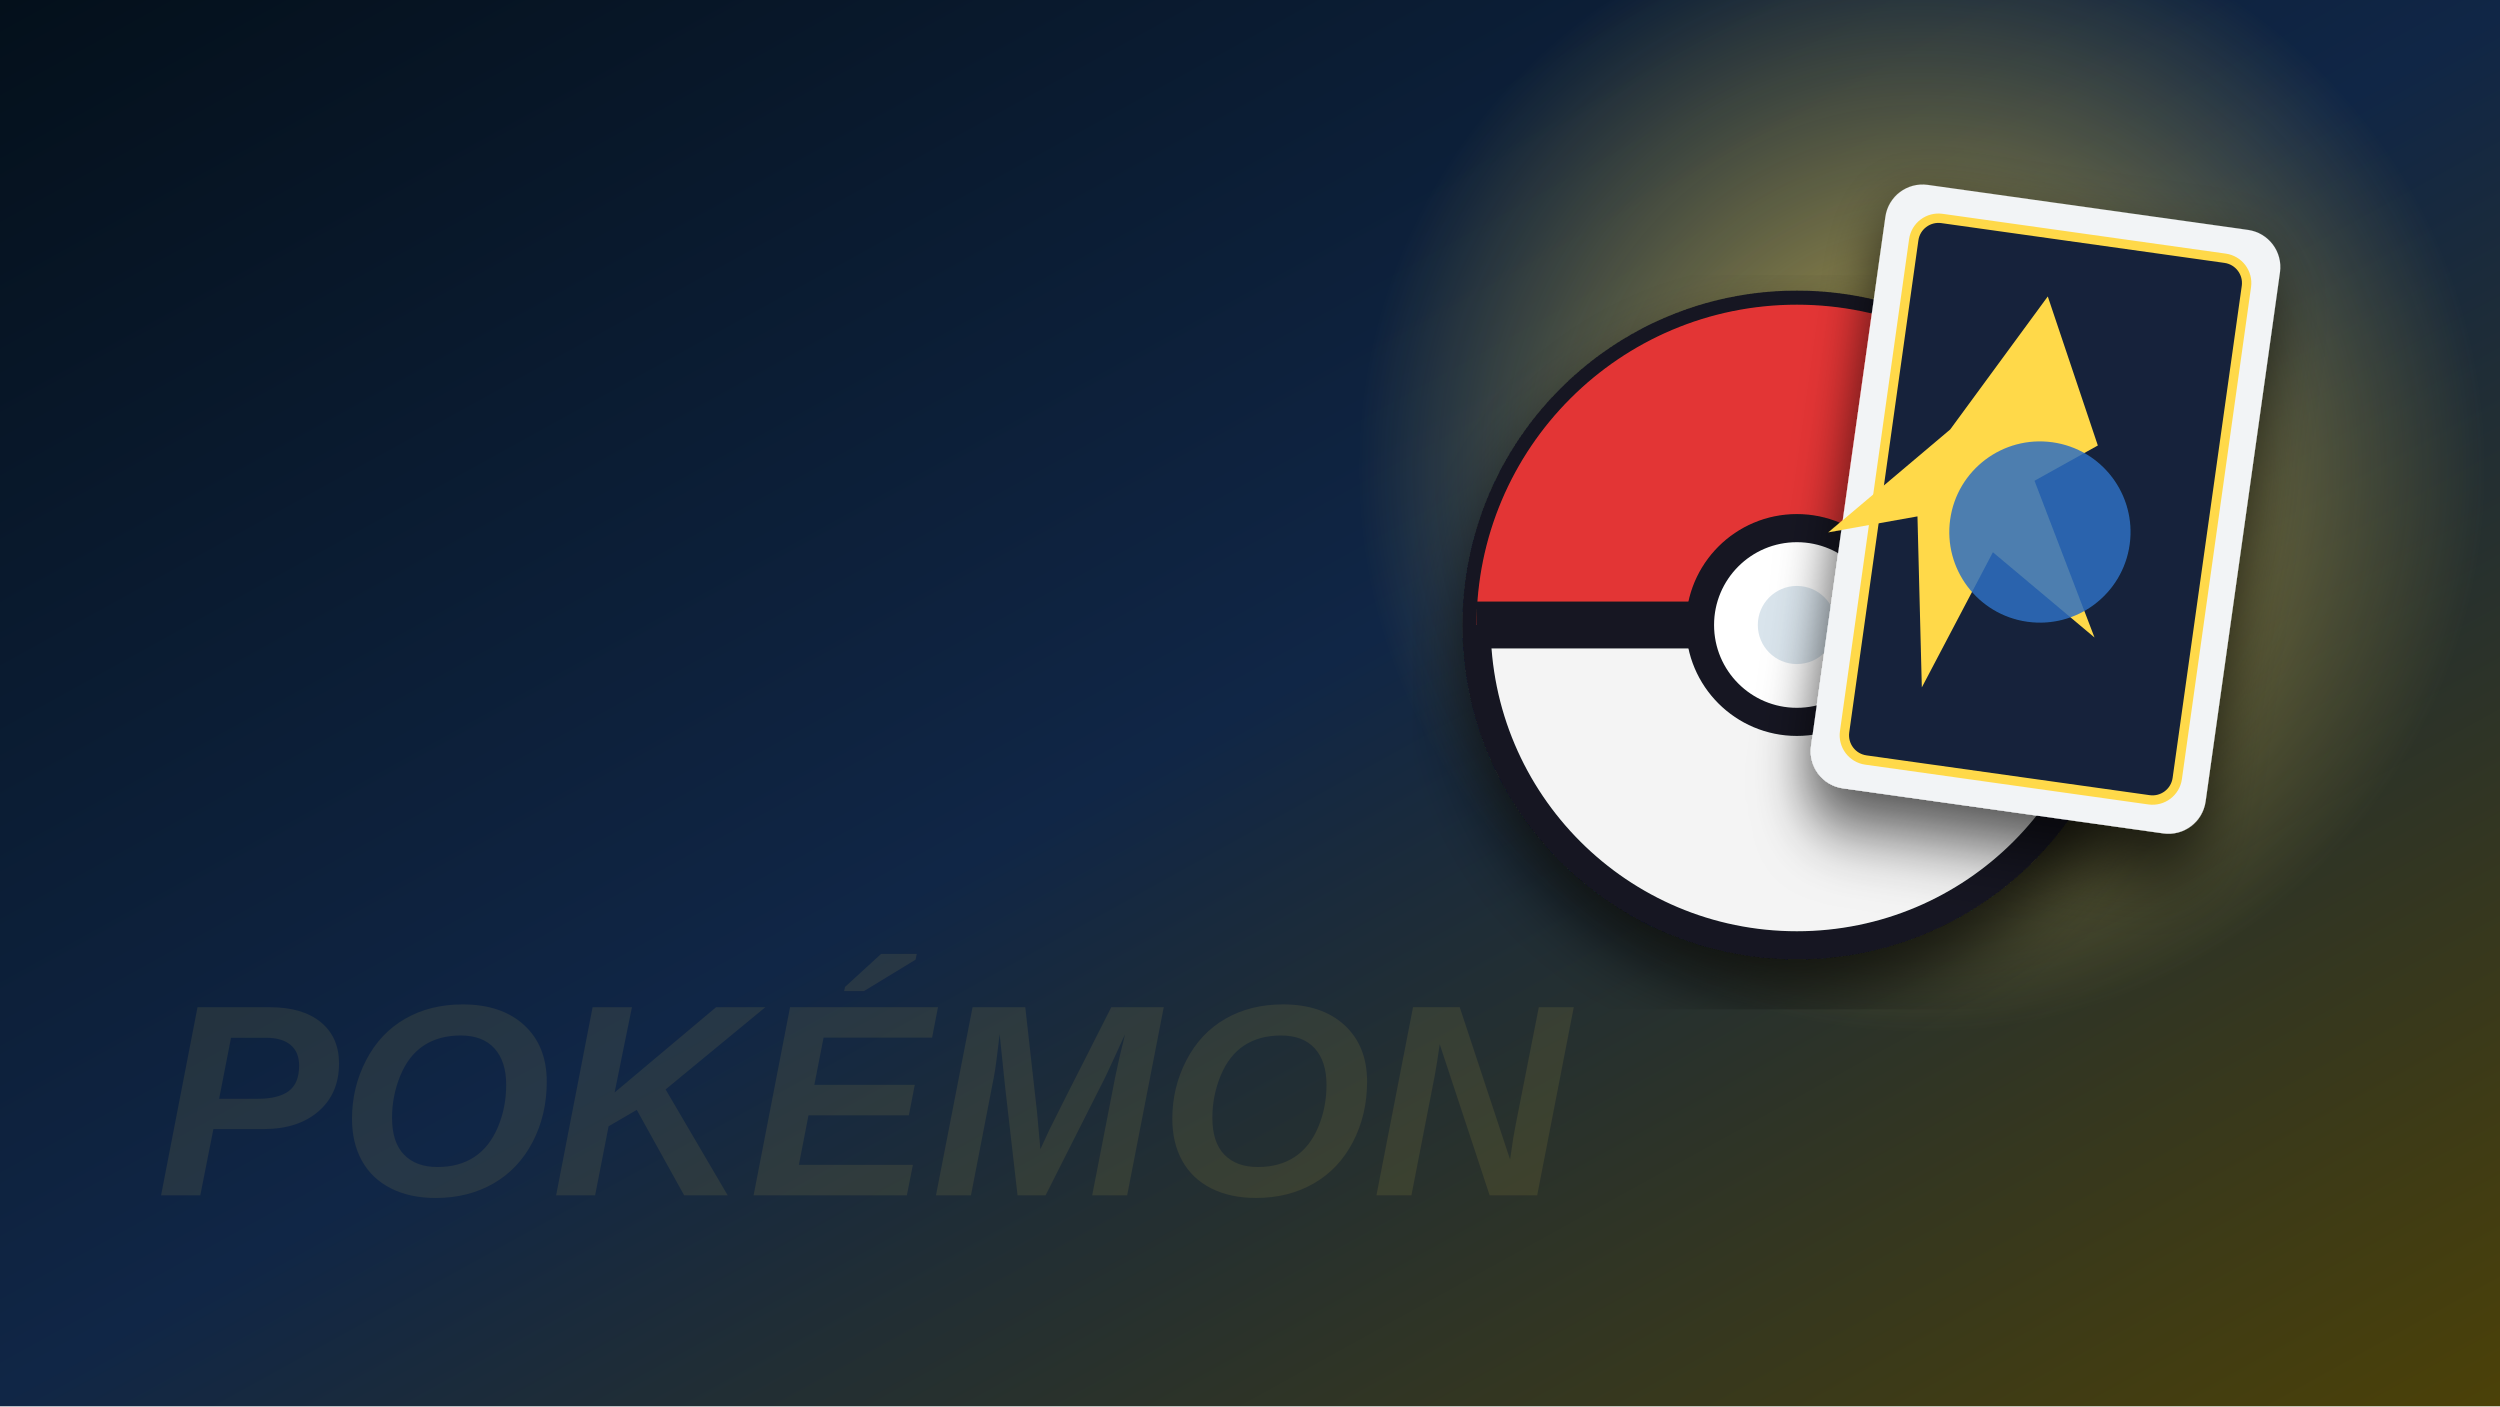
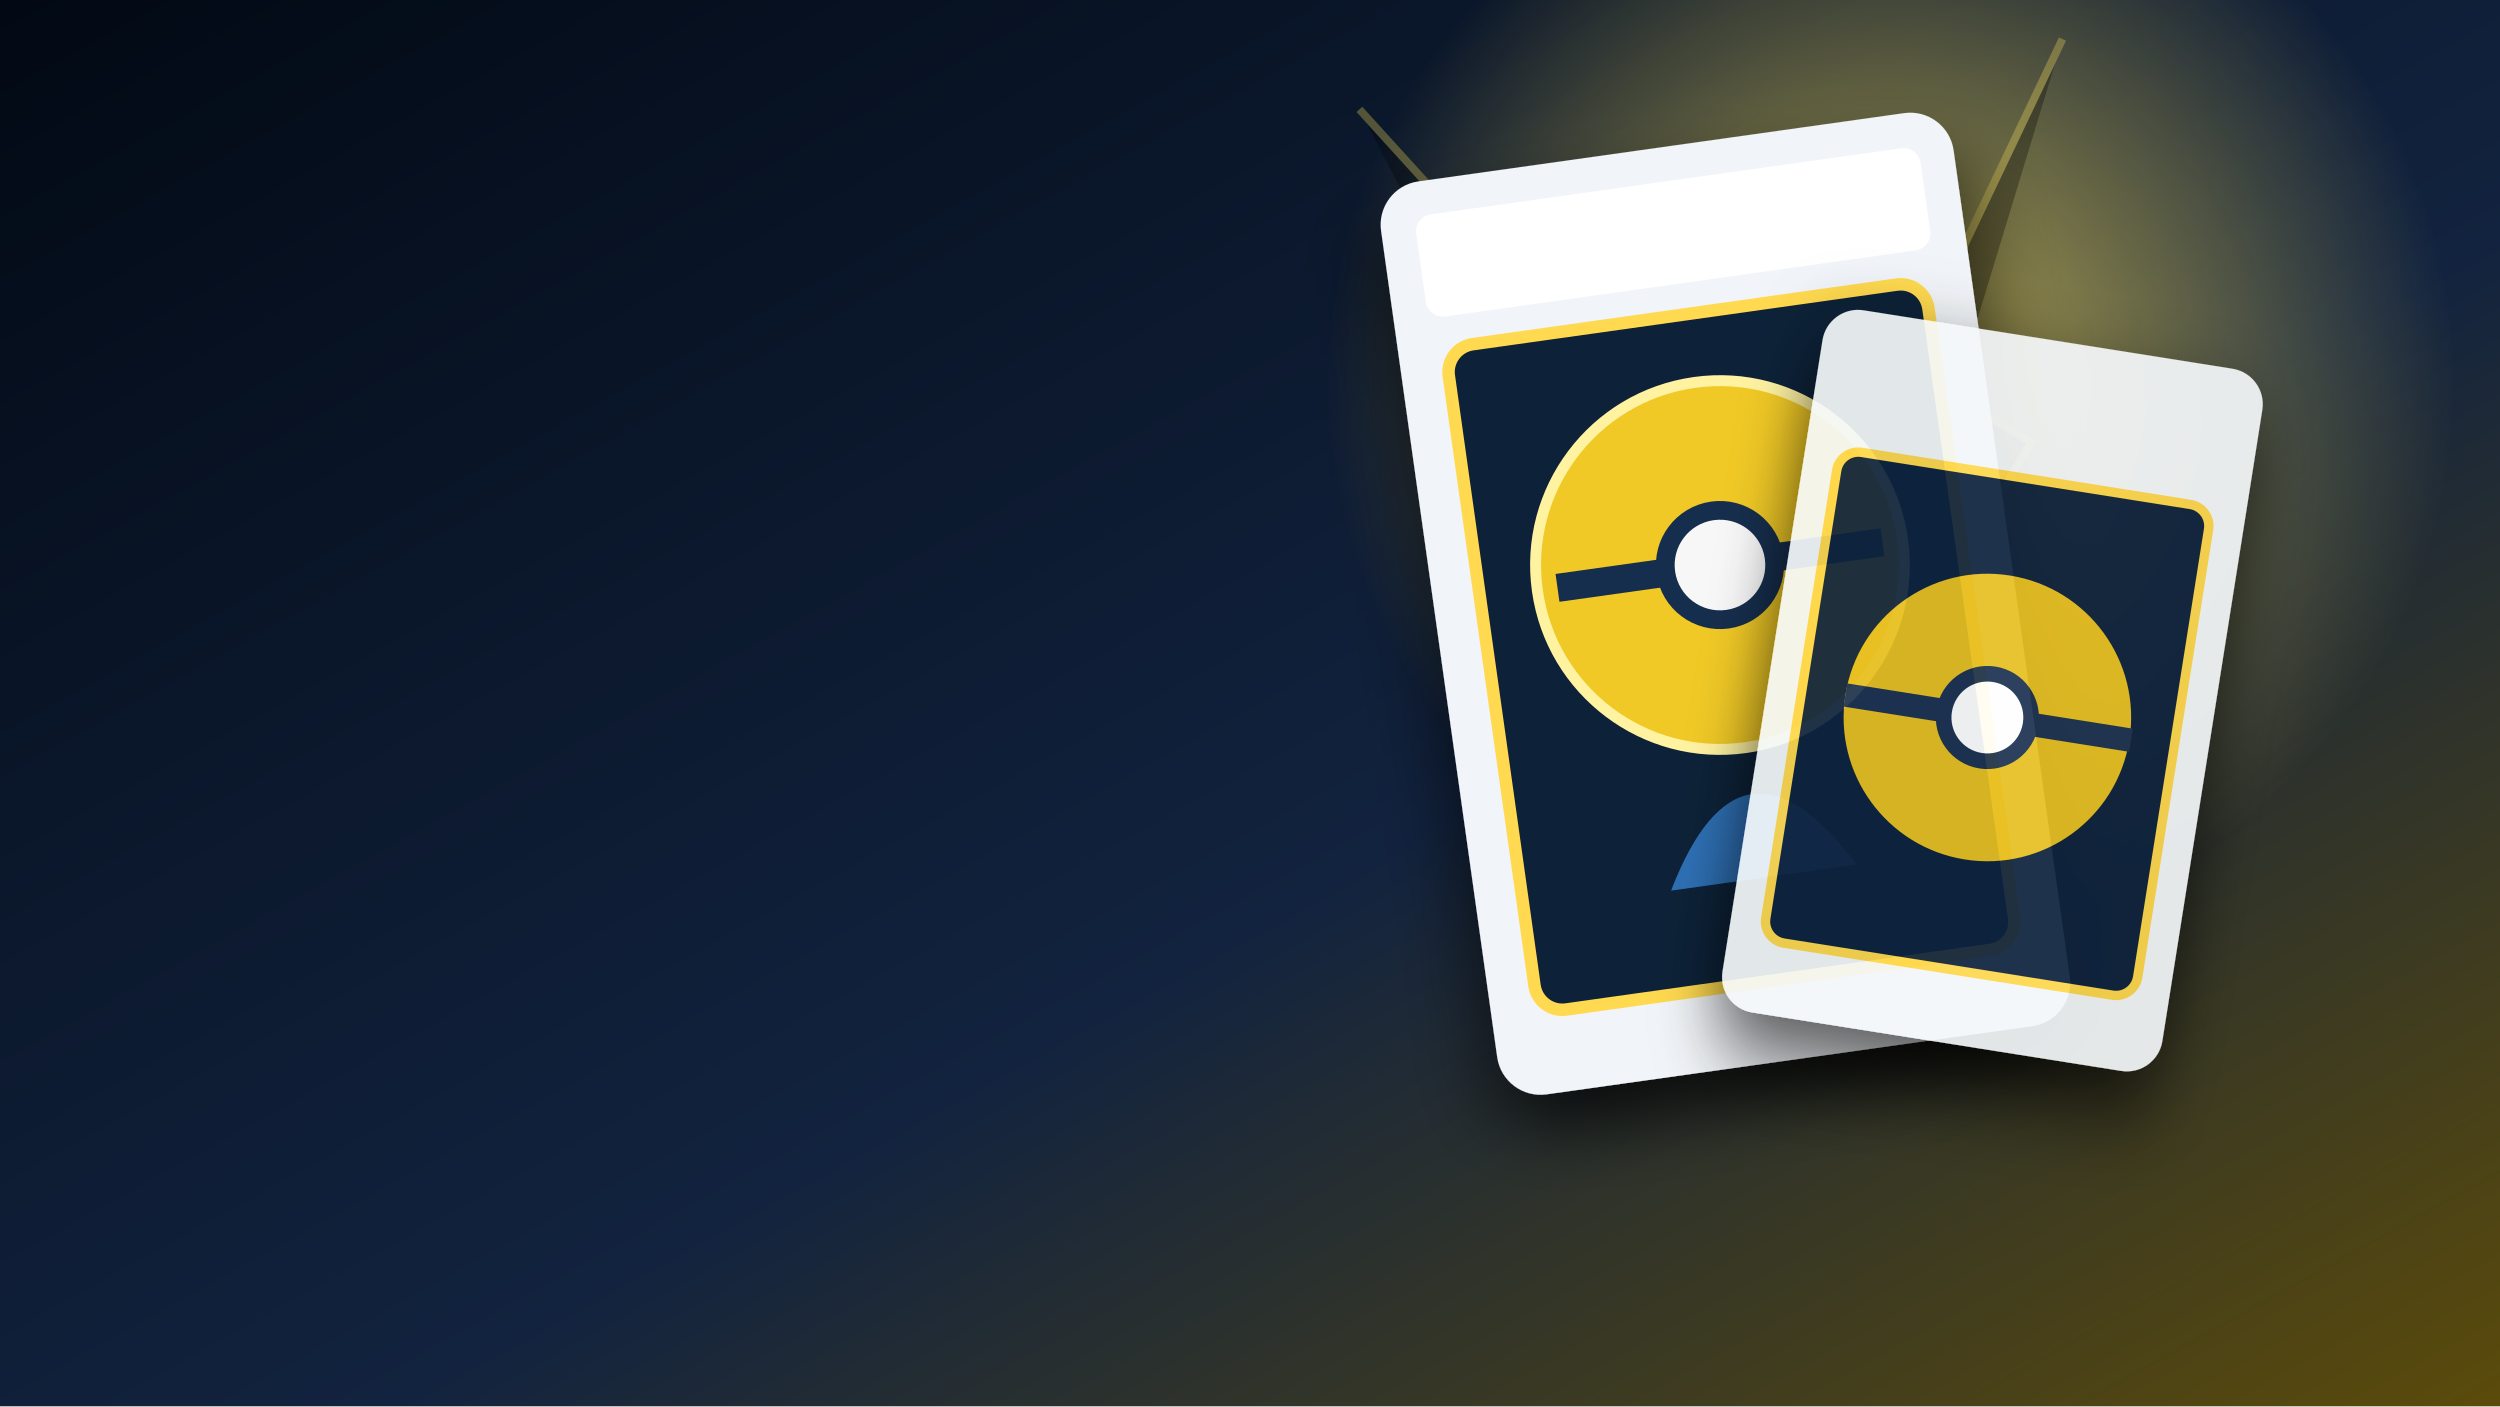
<svg xmlns="http://www.w3.org/2000/svg" viewBox="0 0 1600 900">
  <defs>
-     <linearGradient id="b" x2="1" y2="1">
-       <stop stop-color="#04101b" />
-       <stop offset=".5" stop-color="#102646" />
-       <stop offset="1" stop-color="#4b4108" />
+     <linearGradient id="bg" x1="0" y1="0" x2="1" y2="1">
+       <stop stop-color="#020914" />
+       <stop offset=".58" stop-color="#12233f" />
+       <stop offset="1" stop-color="#5b4b0b" />
    </linearGradient>
    <radialGradient id="g">
-       <stop stop-color="#ffd94a" stop-opacity=".7" />
-       <stop offset="1" stop-color="#ffd94a" stop-opacity="0" />
+       <stop stop-color="#ffe35b" stop-opacity=".7" />
+       <stop offset="1" stop-color="#ffe35b" stop-opacity="0" />
    </radialGradient>
-     <filter id="s">
-       <feDropShadow dx="0" dy="22" stdDeviation="20" flood-opacity=".68" />
+     <filter id="ds">
+       <feDropShadow dx="0" dy="24" stdDeviation="24" flood-opacity=".72" />
    </filter>
  </defs>
-   <rect width="1600" height="900" fill="url(#b)" />
-   <circle cx="1230" cy="300" r="360" fill="url(#g)" />
-   <g filter="url(#s)" transform="translate(900 150)">
-     <circle cx="250" cy="250" r="205" fill="#f4f4f4" stroke="#131820" stroke-width="18" />
-     <path d="M45 250a205 205 0 0 1 410 0z" fill="#e33535" />
-     <rect x="45" y="235" width="410" height="30" fill="#141820" />
-     <circle cx="250" cy="250" r="62" fill="#fff" stroke="#141820" stroke-width="18" />
-     <circle cx="250" cy="250" r="25" fill="#d9e4ec" />
+   <rect width="1600" height="900" fill="url(#bg)" />
+   <circle cx="1210" cy="245" r="360" fill="url(#g)" />
+   <g opacity=".3" stroke="#ffe35b" stroke-width="5">
+     <path d="M870 70l150 165-90 82 178 212" />
+     <path d="M1320 25l-100 210 80 48-118 196" />
  </g>
-   <g filter="url(#s)" transform="translate(1210 115) rotate(8)">
-     <rect width="255" height="390" rx="24" fill="#f2f4f6" />
-     <rect x="20" y="20" width="215" height="350" rx="16" fill="#14233a" stroke="#ffd94a" stroke-width="6" />
-     <path d="M110 60l45 90-37 28 52 94-72-45-33 92-18-108-55 18 68-76z" fill="#ffd94a" />
-     <circle cx="126" cy="210" r="58" fill="#2e6fc1" opacity=".85" />
+   <g filter="url(#ds)" transform="translate(880 120) rotate(-8)">
+     <rect width="370" height="590" rx="28" fill="#f1f4f8" />
+     <rect x="22" y="22" width="326" height="66" rx="11" fill="#fff" />
+     <rect x="30" y="108" width="310" height="430" rx="18" fill="#0d2038" stroke="#ffd94f" stroke-width="8" />
+     <circle cx="185" cy="270" r="118" fill="#f0c927" stroke="#fff2a1" stroke-width="7" />
+     <path d="M80 270h210" stroke="#182d4d" stroke-width="18" />
+     <circle cx="185" cy="270" r="35" fill="#f7f7f7" stroke="#182d4d" stroke-width="12" />
+     <path d="M125 472q60-108 120 0" fill="#2f6fb5" />
  </g>
-   <text x="100" y="765" font-family="Arial" font-size="175" font-weight="900" font-style="italic" fill="#ffd94a" opacity=".09">POKÉMON</text>
+   <g filter="url(#ds)" opacity=".92" transform="translate(1170 195) rotate(9)">
+     <rect width="285" height="455" rx="23" fill="#f4f7fa" />
+     <rect x="22" y="90" width="241" height="318" rx="14" fill="#10243d" stroke="#ffd84e" stroke-width="6" />
+     <circle cx="142" cy="245" r="92" fill="#e7bf20" />
+     <path d="M50 245h185" stroke="#1b3151" stroke-width="15" />
+     <circle cx="142" cy="245" r="28" fill="#fff" stroke="#1b3151" stroke-width="10" />
+   </g>
</svg>
